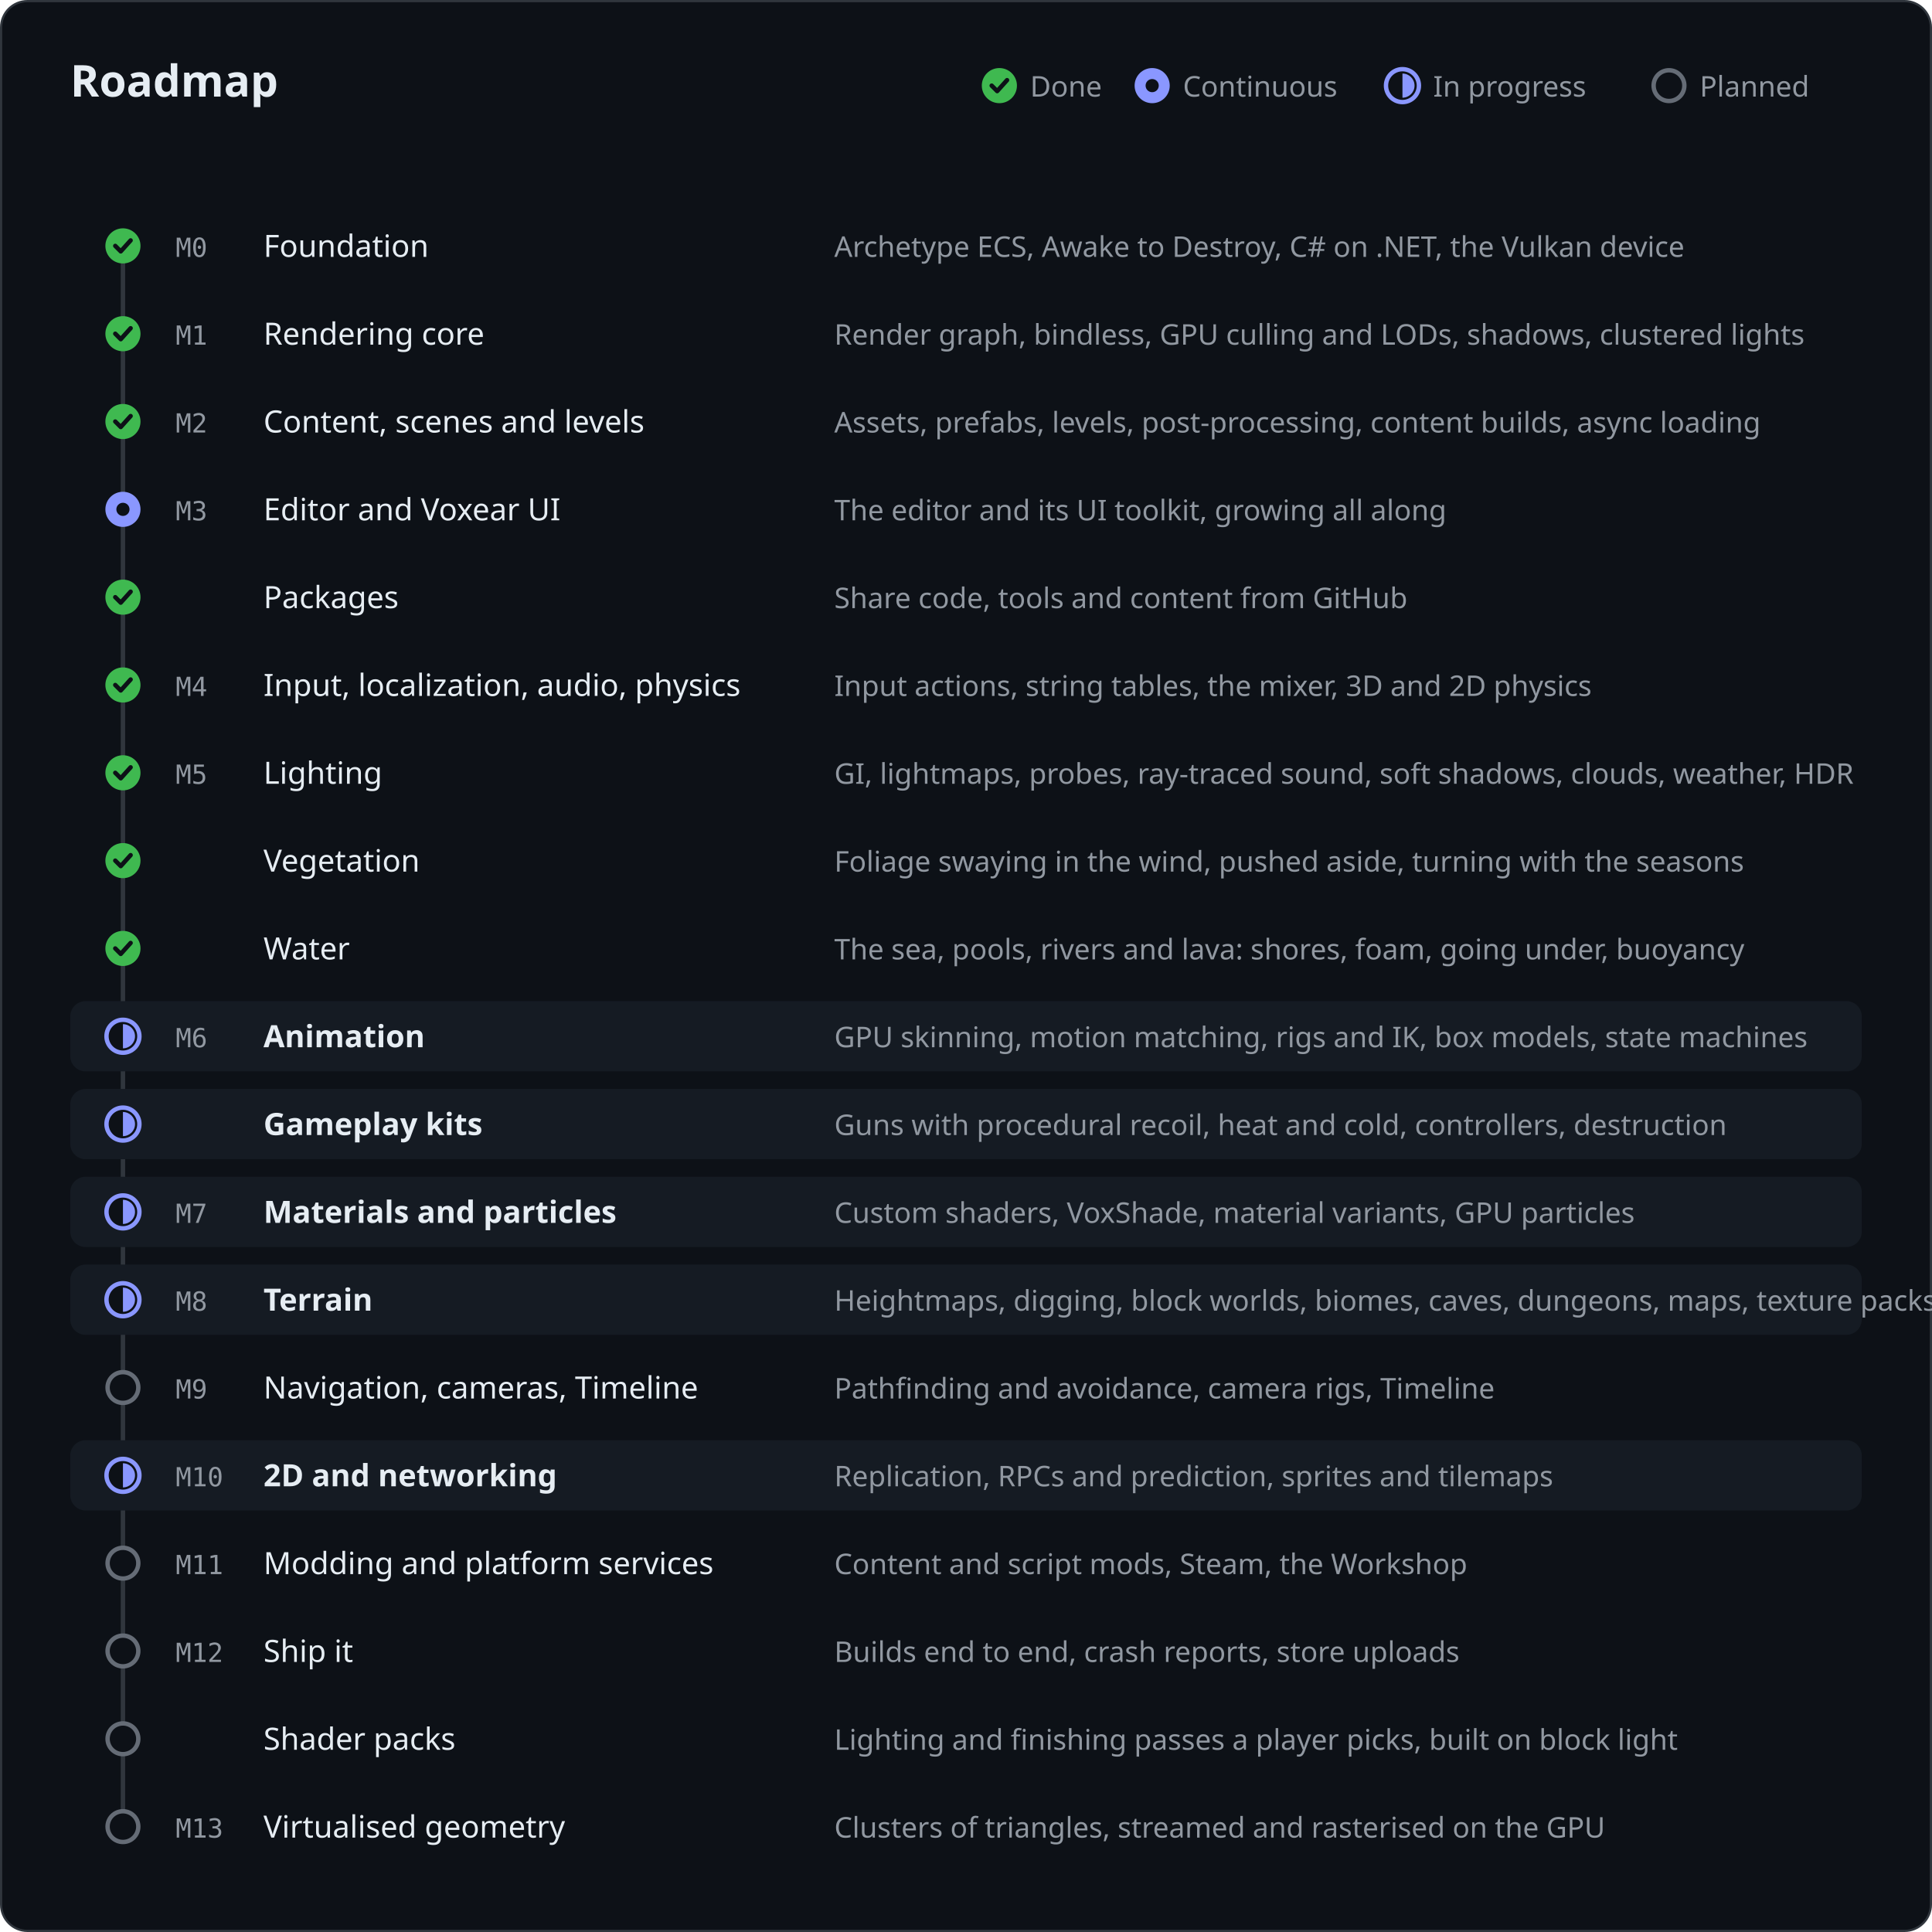
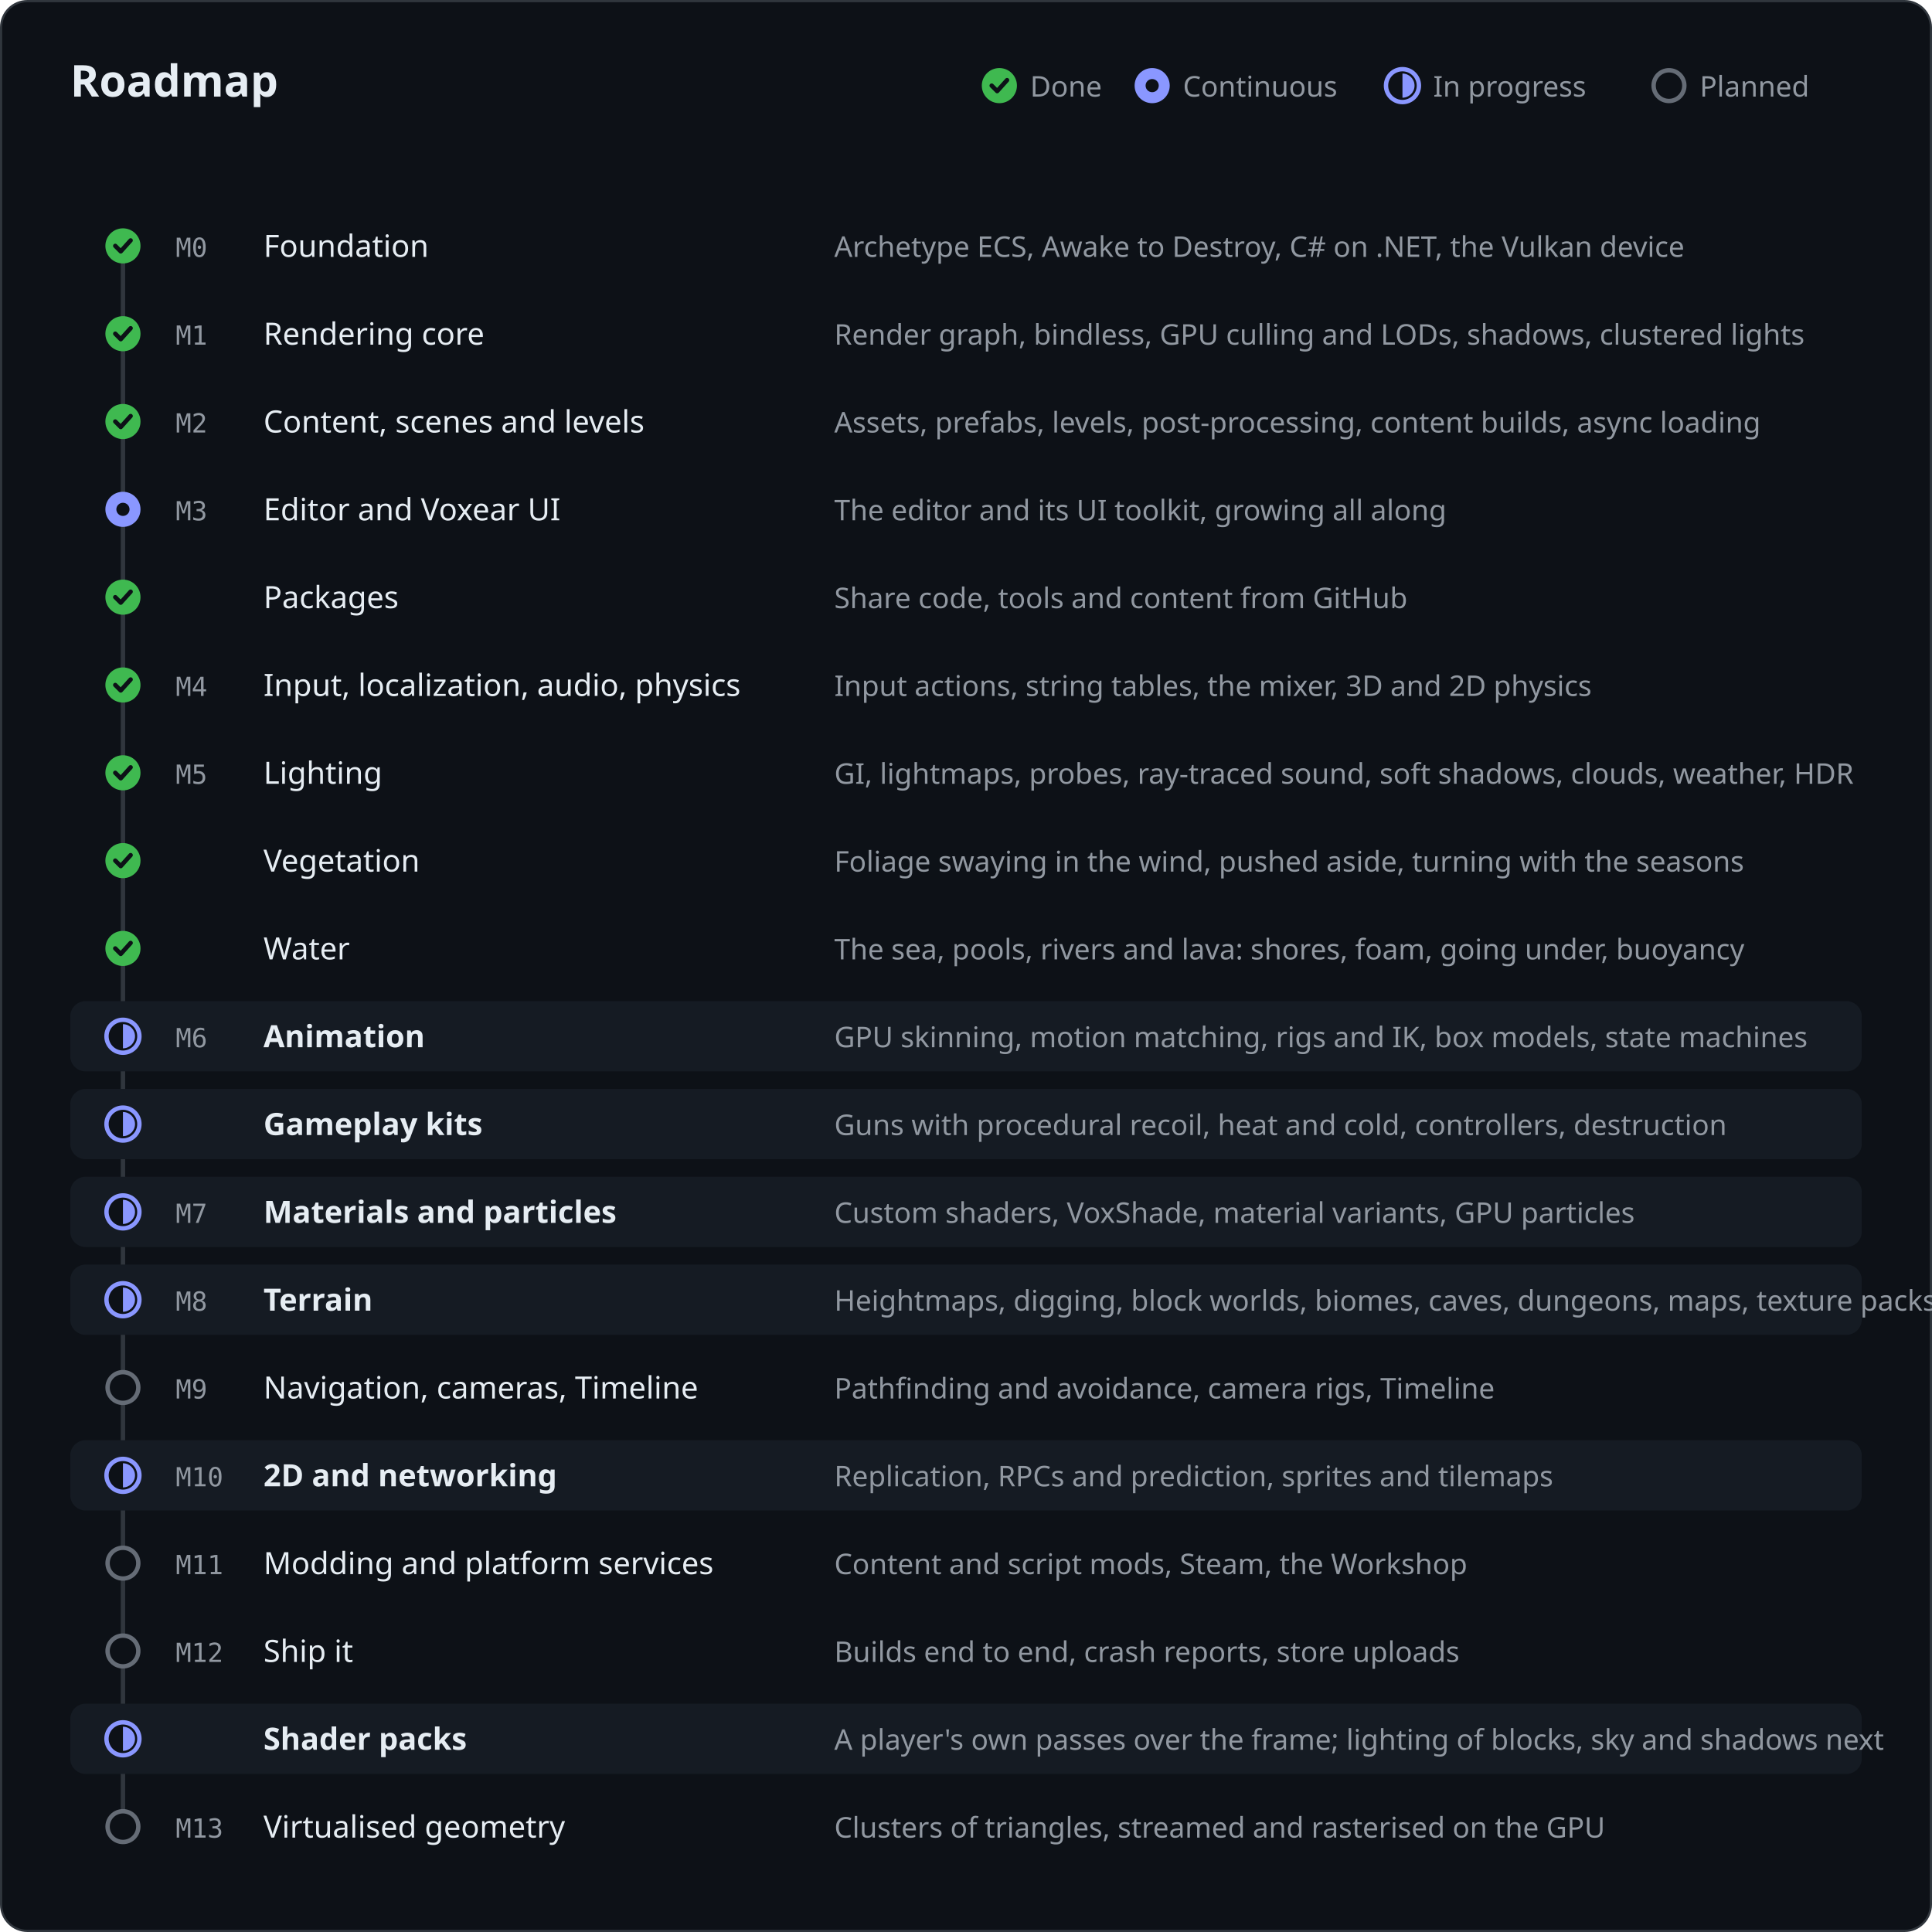
<svg xmlns="http://www.w3.org/2000/svg" width="880" height="880" viewBox="0 0 880 880" role="img" aria-label="Voxear roadmap">
  <rect x="0.5" y="0.5" width="879" height="879" rx="12" fill="#0d1117" stroke="#30363d" />
  <text x="32" y="44" font-family="-apple-system, BlinkMacSystemFont, 'Segoe UI', 'Noto Sans', Helvetica, Arial, sans-serif" font-size="20" font-weight="600" fill="#e6edf3">Roadmap</text>
  <circle cx="760.2" cy="39" r="7" fill="#0d1117" stroke="#656c76" stroke-width="2" />
  <text x="774.2" y="44" font-family="-apple-system, BlinkMacSystemFont, 'Segoe UI', 'Noto Sans', Helvetica, Arial, sans-serif" font-size="13" fill="#9198a1">Planned</text>
  <circle cx="638.8" cy="39" r="7.5" fill="#0d1117" stroke="#8a97ff" stroke-width="2" />
  <path d="M638.8 33.5 a5.5 5.5 0 0 1 0 11 z" fill="#8a97ff" />
  <text x="652.8" y="44" font-family="-apple-system, BlinkMacSystemFont, 'Segoe UI', 'Noto Sans', Helvetica, Arial, sans-serif" font-size="13" fill="#9198a1">In progress</text>
  <circle cx="524.8" cy="39" r="8" fill="#8a97ff" />
  <circle cx="524.8" cy="39" r="3" fill="#0d1117" />
  <text x="538.8" y="44" font-family="-apple-system, BlinkMacSystemFont, 'Segoe UI', 'Noto Sans', Helvetica, Arial, sans-serif" font-size="13" fill="#9198a1">Continuous</text>
  <circle cx="455.2" cy="39" r="8" fill="#3fb950" />
  <path d="M451.7 39 l2.5 2.5 l4.5-5" fill="none" stroke="#0d1117" stroke-width="2" stroke-linecap="round" stroke-linejoin="round" />
  <text x="469.2" y="44" font-family="-apple-system, BlinkMacSystemFont, 'Segoe UI', 'Noto Sans', Helvetica, Arial, sans-serif" font-size="13" fill="#9198a1">Done</text>
  <line x1="56" y1="112" x2="56" y2="832" stroke="#30363d" stroke-width="2" />
  <circle cx="56" cy="112" r="8" fill="#3fb950" />
  <path d="M52.5 112 l2.5 2.5 l4.5-5" fill="none" stroke="#0d1117" stroke-width="2" stroke-linecap="round" stroke-linejoin="round" />
  <text x="80" y="117" font-family="ui-monospace, SFMono-Regular, 'SF Mono', Menlo, Consolas, monospace" font-size="12" fill="#9198a1">M0</text>
  <text x="120" y="117" font-family="-apple-system, BlinkMacSystemFont, 'Segoe UI', 'Noto Sans', Helvetica, Arial, sans-serif" font-size="14" font-weight="500" fill="#e6edf3">Foundation</text>
  <text x="380" y="117" font-family="-apple-system, BlinkMacSystemFont, 'Segoe UI', 'Noto Sans', Helvetica, Arial, sans-serif" font-size="13" fill="#9198a1">Archetype ECS, Awake to Destroy, C# on .NET, the Vulkan device</text>
  <circle cx="56" cy="152" r="8" fill="#3fb950" />
  <path d="M52.5 152 l2.5 2.5 l4.5-5" fill="none" stroke="#0d1117" stroke-width="2" stroke-linecap="round" stroke-linejoin="round" />
  <text x="80" y="157" font-family="ui-monospace, SFMono-Regular, 'SF Mono', Menlo, Consolas, monospace" font-size="12" fill="#9198a1">M1</text>
  <text x="120" y="157" font-family="-apple-system, BlinkMacSystemFont, 'Segoe UI', 'Noto Sans', Helvetica, Arial, sans-serif" font-size="14" font-weight="500" fill="#e6edf3">Rendering core</text>
  <text x="380" y="157" font-family="-apple-system, BlinkMacSystemFont, 'Segoe UI', 'Noto Sans', Helvetica, Arial, sans-serif" font-size="13" fill="#9198a1">Render graph, bindless, GPU culling and LODs, shadows, clustered lights</text>
  <circle cx="56" cy="192" r="8" fill="#3fb950" />
  <path d="M52.5 192 l2.5 2.5 l4.5-5" fill="none" stroke="#0d1117" stroke-width="2" stroke-linecap="round" stroke-linejoin="round" />
  <text x="80" y="197" font-family="ui-monospace, SFMono-Regular, 'SF Mono', Menlo, Consolas, monospace" font-size="12" fill="#9198a1">M2</text>
  <text x="120" y="197" font-family="-apple-system, BlinkMacSystemFont, 'Segoe UI', 'Noto Sans', Helvetica, Arial, sans-serif" font-size="14" font-weight="500" fill="#e6edf3">Content, scenes and levels</text>
  <text x="380" y="197" font-family="-apple-system, BlinkMacSystemFont, 'Segoe UI', 'Noto Sans', Helvetica, Arial, sans-serif" font-size="13" fill="#9198a1">Assets, prefabs, levels, post-processing, content builds, async loading</text>
  <circle cx="56" cy="232" r="8" fill="#8a97ff" />
  <circle cx="56" cy="232" r="3" fill="#0d1117" />
  <text x="80" y="237" font-family="ui-monospace, SFMono-Regular, 'SF Mono', Menlo, Consolas, monospace" font-size="12" fill="#9198a1">M3</text>
  <text x="120" y="237" font-family="-apple-system, BlinkMacSystemFont, 'Segoe UI', 'Noto Sans', Helvetica, Arial, sans-serif" font-size="14" font-weight="500" fill="#e6edf3">Editor and Voxear UI</text>
  <text x="380" y="237" font-family="-apple-system, BlinkMacSystemFont, 'Segoe UI', 'Noto Sans', Helvetica, Arial, sans-serif" font-size="13" fill="#9198a1">The editor and its UI toolkit, growing all along</text>
  <circle cx="56" cy="272" r="8" fill="#3fb950" />
  <path d="M52.5 272 l2.5 2.5 l4.5-5" fill="none" stroke="#0d1117" stroke-width="2" stroke-linecap="round" stroke-linejoin="round" />
  <text x="80" y="277" font-family="ui-monospace, SFMono-Regular, 'SF Mono', Menlo, Consolas, monospace" font-size="12" fill="#9198a1" />
  <text x="120" y="277" font-family="-apple-system, BlinkMacSystemFont, 'Segoe UI', 'Noto Sans', Helvetica, Arial, sans-serif" font-size="14" font-weight="500" fill="#e6edf3">Packages</text>
  <text x="380" y="277" font-family="-apple-system, BlinkMacSystemFont, 'Segoe UI', 'Noto Sans', Helvetica, Arial, sans-serif" font-size="13" fill="#9198a1">Share code, tools and content from GitHub</text>
  <circle cx="56" cy="312" r="8" fill="#3fb950" />
  <path d="M52.5 312 l2.5 2.5 l4.5-5" fill="none" stroke="#0d1117" stroke-width="2" stroke-linecap="round" stroke-linejoin="round" />
  <text x="80" y="317" font-family="ui-monospace, SFMono-Regular, 'SF Mono', Menlo, Consolas, monospace" font-size="12" fill="#9198a1">M4</text>
  <text x="120" y="317" font-family="-apple-system, BlinkMacSystemFont, 'Segoe UI', 'Noto Sans', Helvetica, Arial, sans-serif" font-size="14" font-weight="500" fill="#e6edf3">Input, localization, audio, physics</text>
  <text x="380" y="317" font-family="-apple-system, BlinkMacSystemFont, 'Segoe UI', 'Noto Sans', Helvetica, Arial, sans-serif" font-size="13" fill="#9198a1">Input actions, string tables, the mixer, 3D and 2D physics</text>
  <circle cx="56" cy="352" r="8" fill="#3fb950" />
  <path d="M52.5 352 l2.5 2.5 l4.5-5" fill="none" stroke="#0d1117" stroke-width="2" stroke-linecap="round" stroke-linejoin="round" />
  <text x="80" y="357" font-family="ui-monospace, SFMono-Regular, 'SF Mono', Menlo, Consolas, monospace" font-size="12" fill="#9198a1">M5</text>
  <text x="120" y="357" font-family="-apple-system, BlinkMacSystemFont, 'Segoe UI', 'Noto Sans', Helvetica, Arial, sans-serif" font-size="14" font-weight="500" fill="#e6edf3">Lighting</text>
  <text x="380" y="357" font-family="-apple-system, BlinkMacSystemFont, 'Segoe UI', 'Noto Sans', Helvetica, Arial, sans-serif" font-size="13" fill="#9198a1">GI, lightmaps, probes, ray-traced sound, soft shadows, clouds, weather, HDR</text>
  <circle cx="56" cy="392" r="8" fill="#3fb950" />
  <path d="M52.5 392 l2.5 2.5 l4.5-5" fill="none" stroke="#0d1117" stroke-width="2" stroke-linecap="round" stroke-linejoin="round" />
  <text x="80" y="397" font-family="ui-monospace, SFMono-Regular, 'SF Mono', Menlo, Consolas, monospace" font-size="12" fill="#9198a1" />
  <text x="120" y="397" font-family="-apple-system, BlinkMacSystemFont, 'Segoe UI', 'Noto Sans', Helvetica, Arial, sans-serif" font-size="14" font-weight="500" fill="#e6edf3">Vegetation</text>
  <text x="380" y="397" font-family="-apple-system, BlinkMacSystemFont, 'Segoe UI', 'Noto Sans', Helvetica, Arial, sans-serif" font-size="13" fill="#9198a1">Foliage swaying in the wind, pushed aside, turning with the seasons</text>
  <circle cx="56" cy="432" r="8" fill="#3fb950" />
  <path d="M52.5 432 l2.5 2.5 l4.5-5" fill="none" stroke="#0d1117" stroke-width="2" stroke-linecap="round" stroke-linejoin="round" />
  <text x="80" y="437" font-family="ui-monospace, SFMono-Regular, 'SF Mono', Menlo, Consolas, monospace" font-size="12" fill="#9198a1" />
  <text x="120" y="437" font-family="-apple-system, BlinkMacSystemFont, 'Segoe UI', 'Noto Sans', Helvetica, Arial, sans-serif" font-size="14" font-weight="500" fill="#e6edf3">Water</text>
  <text x="380" y="437" font-family="-apple-system, BlinkMacSystemFont, 'Segoe UI', 'Noto Sans', Helvetica, Arial, sans-serif" font-size="13" fill="#9198a1">The sea, pools, rivers and lava: shores, foam, going under, buoyancy</text>
  <rect x="32" y="456" width="816" height="32" rx="7" fill="#151b23" />
  <circle cx="56" cy="472" r="7.5" fill="#0d1117" stroke="#8a97ff" stroke-width="2" />
  <path d="M56 466.5 a5.5 5.5 0 0 1 0 11 z" fill="#8a97ff" />
  <text x="80" y="477" font-family="ui-monospace, SFMono-Regular, 'SF Mono', Menlo, Consolas, monospace" font-size="12" fill="#9198a1">M6</text>
  <text x="120" y="477" font-family="-apple-system, BlinkMacSystemFont, 'Segoe UI', 'Noto Sans', Helvetica, Arial, sans-serif" font-size="14" font-weight="600" fill="#e6edf3">Animation</text>
  <text x="380" y="477" font-family="-apple-system, BlinkMacSystemFont, 'Segoe UI', 'Noto Sans', Helvetica, Arial, sans-serif" font-size="13" fill="#9198a1">GPU skinning, motion matching, rigs and IK, box models, state machines</text>
  <rect x="32" y="496" width="816" height="32" rx="7" fill="#151b23" />
  <circle cx="56" cy="512" r="7.5" fill="#0d1117" stroke="#8a97ff" stroke-width="2" />
  <path d="M56 506.5 a5.5 5.5 0 0 1 0 11 z" fill="#8a97ff" />
  <text x="80" y="517" font-family="ui-monospace, SFMono-Regular, 'SF Mono', Menlo, Consolas, monospace" font-size="12" fill="#9198a1" />
  <text x="120" y="517" font-family="-apple-system, BlinkMacSystemFont, 'Segoe UI', 'Noto Sans', Helvetica, Arial, sans-serif" font-size="14" font-weight="600" fill="#e6edf3">Gameplay kits</text>
  <text x="380" y="517" font-family="-apple-system, BlinkMacSystemFont, 'Segoe UI', 'Noto Sans', Helvetica, Arial, sans-serif" font-size="13" fill="#9198a1">Guns with procedural recoil, heat and cold, controllers, destruction</text>
  <rect x="32" y="536" width="816" height="32" rx="7" fill="#151b23" />
  <circle cx="56" cy="552" r="7.5" fill="#0d1117" stroke="#8a97ff" stroke-width="2" />
  <path d="M56 546.5 a5.5 5.5 0 0 1 0 11 z" fill="#8a97ff" />
  <text x="80" y="557" font-family="ui-monospace, SFMono-Regular, 'SF Mono', Menlo, Consolas, monospace" font-size="12" fill="#9198a1">M7</text>
  <text x="120" y="557" font-family="-apple-system, BlinkMacSystemFont, 'Segoe UI', 'Noto Sans', Helvetica, Arial, sans-serif" font-size="14" font-weight="600" fill="#e6edf3">Materials and particles</text>
  <text x="380" y="557" font-family="-apple-system, BlinkMacSystemFont, 'Segoe UI', 'Noto Sans', Helvetica, Arial, sans-serif" font-size="13" fill="#9198a1">Custom shaders, VoxShade, material variants, GPU particles</text>
  <rect x="32" y="576" width="816" height="32" rx="7" fill="#151b23" />
  <circle cx="56" cy="592" r="7.5" fill="#0d1117" stroke="#8a97ff" stroke-width="2" />
  <path d="M56 586.5 a5.5 5.5 0 0 1 0 11 z" fill="#8a97ff" />
  <text x="80" y="597" font-family="ui-monospace, SFMono-Regular, 'SF Mono', Menlo, Consolas, monospace" font-size="12" fill="#9198a1">M8</text>
  <text x="120" y="597" font-family="-apple-system, BlinkMacSystemFont, 'Segoe UI', 'Noto Sans', Helvetica, Arial, sans-serif" font-size="14" font-weight="600" fill="#e6edf3">Terrain</text>
  <text x="380" y="597" font-family="-apple-system, BlinkMacSystemFont, 'Segoe UI', 'Noto Sans', Helvetica, Arial, sans-serif" font-size="13" fill="#9198a1">Heightmaps, digging, block worlds, biomes, caves, dungeons, maps, texture packs</text>
  <circle cx="56" cy="632" r="7" fill="#0d1117" stroke="#656c76" stroke-width="2" />
  <text x="80" y="637" font-family="ui-monospace, SFMono-Regular, 'SF Mono', Menlo, Consolas, monospace" font-size="12" fill="#9198a1">M9</text>
  <text x="120" y="637" font-family="-apple-system, BlinkMacSystemFont, 'Segoe UI', 'Noto Sans', Helvetica, Arial, sans-serif" font-size="14" font-weight="500" fill="#e6edf3">Navigation, cameras, Timeline</text>
  <text x="380" y="637" font-family="-apple-system, BlinkMacSystemFont, 'Segoe UI', 'Noto Sans', Helvetica, Arial, sans-serif" font-size="13" fill="#9198a1">Pathfinding and avoidance, camera rigs, Timeline</text>
  <rect x="32" y="656" width="816" height="32" rx="7" fill="#151b23" />
  <circle cx="56" cy="672" r="7.5" fill="#0d1117" stroke="#8a97ff" stroke-width="2" />
  <path d="M56 666.5 a5.5 5.5 0 0 1 0 11 z" fill="#8a97ff" />
  <text x="80" y="677" font-family="ui-monospace, SFMono-Regular, 'SF Mono', Menlo, Consolas, monospace" font-size="12" fill="#9198a1">M10</text>
  <text x="120" y="677" font-family="-apple-system, BlinkMacSystemFont, 'Segoe UI', 'Noto Sans', Helvetica, Arial, sans-serif" font-size="14" font-weight="600" fill="#e6edf3">2D and networking</text>
  <text x="380" y="677" font-family="-apple-system, BlinkMacSystemFont, 'Segoe UI', 'Noto Sans', Helvetica, Arial, sans-serif" font-size="13" fill="#9198a1">Replication, RPCs and prediction, sprites and tilemaps</text>
  <circle cx="56" cy="712" r="7" fill="#0d1117" stroke="#656c76" stroke-width="2" />
  <text x="80" y="717" font-family="ui-monospace, SFMono-Regular, 'SF Mono', Menlo, Consolas, monospace" font-size="12" fill="#9198a1">M11</text>
  <text x="120" y="717" font-family="-apple-system, BlinkMacSystemFont, 'Segoe UI', 'Noto Sans', Helvetica, Arial, sans-serif" font-size="14" font-weight="500" fill="#e6edf3">Modding and platform services</text>
  <text x="380" y="717" font-family="-apple-system, BlinkMacSystemFont, 'Segoe UI', 'Noto Sans', Helvetica, Arial, sans-serif" font-size="13" fill="#9198a1">Content and script mods, Steam, the Workshop</text>
  <circle cx="56" cy="752" r="7" fill="#0d1117" stroke="#656c76" stroke-width="2" />
  <text x="80" y="757" font-family="ui-monospace, SFMono-Regular, 'SF Mono', Menlo, Consolas, monospace" font-size="12" fill="#9198a1">M12</text>
  <text x="120" y="757" font-family="-apple-system, BlinkMacSystemFont, 'Segoe UI', 'Noto Sans', Helvetica, Arial, sans-serif" font-size="14" font-weight="500" fill="#e6edf3">Ship it</text>
  <text x="380" y="757" font-family="-apple-system, BlinkMacSystemFont, 'Segoe UI', 'Noto Sans', Helvetica, Arial, sans-serif" font-size="13" fill="#9198a1">Builds end to end, crash reports, store uploads</text>
-   <circle cx="56" cy="792" r="7" fill="#0d1117" stroke="#656c76" stroke-width="2" />
+   <rect x="32" y="776" width="816" height="32" rx="7" fill="#151b23" />
+   <circle cx="56" cy="792" r="7.5" fill="#0d1117" stroke="#8a97ff" stroke-width="2" />
+   <path d="M56 786.5 a5.5 5.5 0 0 1 0 11 z" fill="#8a97ff" />
  <text x="80" y="797" font-family="ui-monospace, SFMono-Regular, 'SF Mono', Menlo, Consolas, monospace" font-size="12" fill="#9198a1" />
-   <text x="120" y="797" font-family="-apple-system, BlinkMacSystemFont, 'Segoe UI', 'Noto Sans', Helvetica, Arial, sans-serif" font-size="14" font-weight="500" fill="#e6edf3">Shader packs</text>
-   <text x="380" y="797" font-family="-apple-system, BlinkMacSystemFont, 'Segoe UI', 'Noto Sans', Helvetica, Arial, sans-serif" font-size="13" fill="#9198a1">Lighting and finishing passes a player picks, built on block light</text>
+   <text x="120" y="797" font-family="-apple-system, BlinkMacSystemFont, 'Segoe UI', 'Noto Sans', Helvetica, Arial, sans-serif" font-size="14" font-weight="600" fill="#e6edf3">Shader packs</text>
+   <text x="380" y="797" font-family="-apple-system, BlinkMacSystemFont, 'Segoe UI', 'Noto Sans', Helvetica, Arial, sans-serif" font-size="13" fill="#9198a1">A player's own passes over the frame; lighting of blocks, sky and shadows next</text>
  <circle cx="56" cy="832" r="7" fill="#0d1117" stroke="#656c76" stroke-width="2" />
  <text x="80" y="837" font-family="ui-monospace, SFMono-Regular, 'SF Mono', Menlo, Consolas, monospace" font-size="12" fill="#9198a1">M13</text>
  <text x="120" y="837" font-family="-apple-system, BlinkMacSystemFont, 'Segoe UI', 'Noto Sans', Helvetica, Arial, sans-serif" font-size="14" font-weight="500" fill="#e6edf3">Virtualised geometry</text>
  <text x="380" y="837" font-family="-apple-system, BlinkMacSystemFont, 'Segoe UI', 'Noto Sans', Helvetica, Arial, sans-serif" font-size="13" fill="#9198a1">Clusters of triangles, streamed and rasterised on the GPU</text>
</svg>
